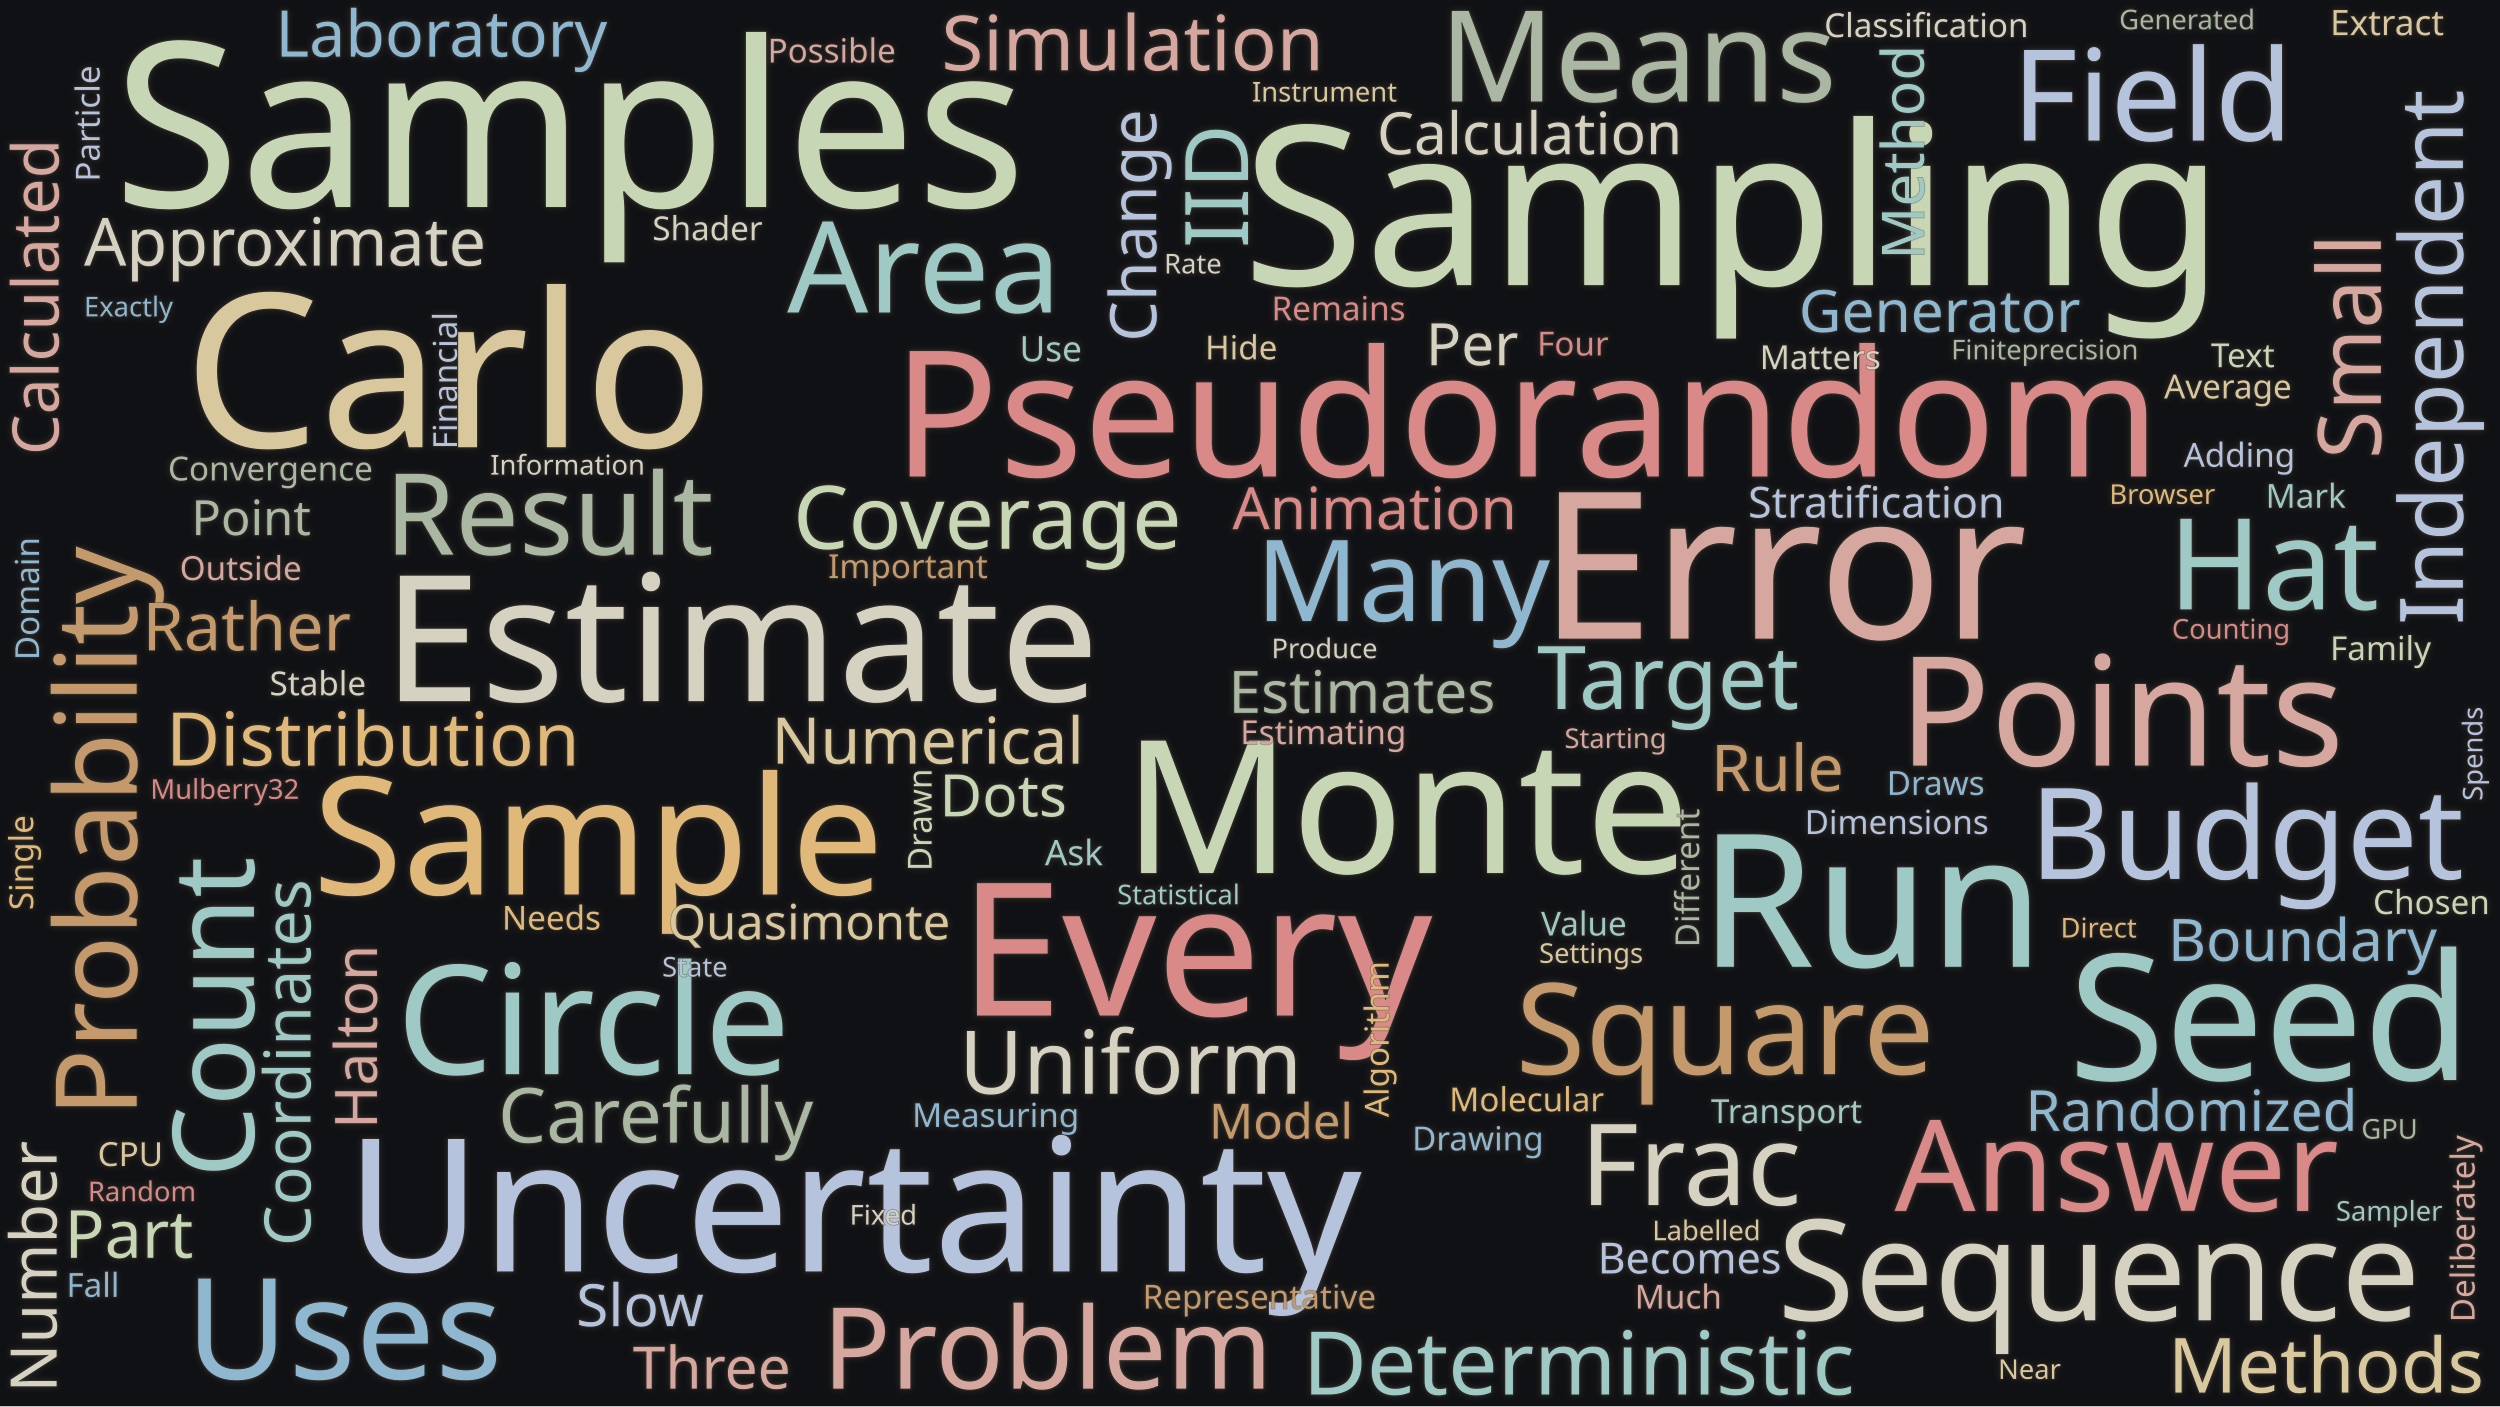
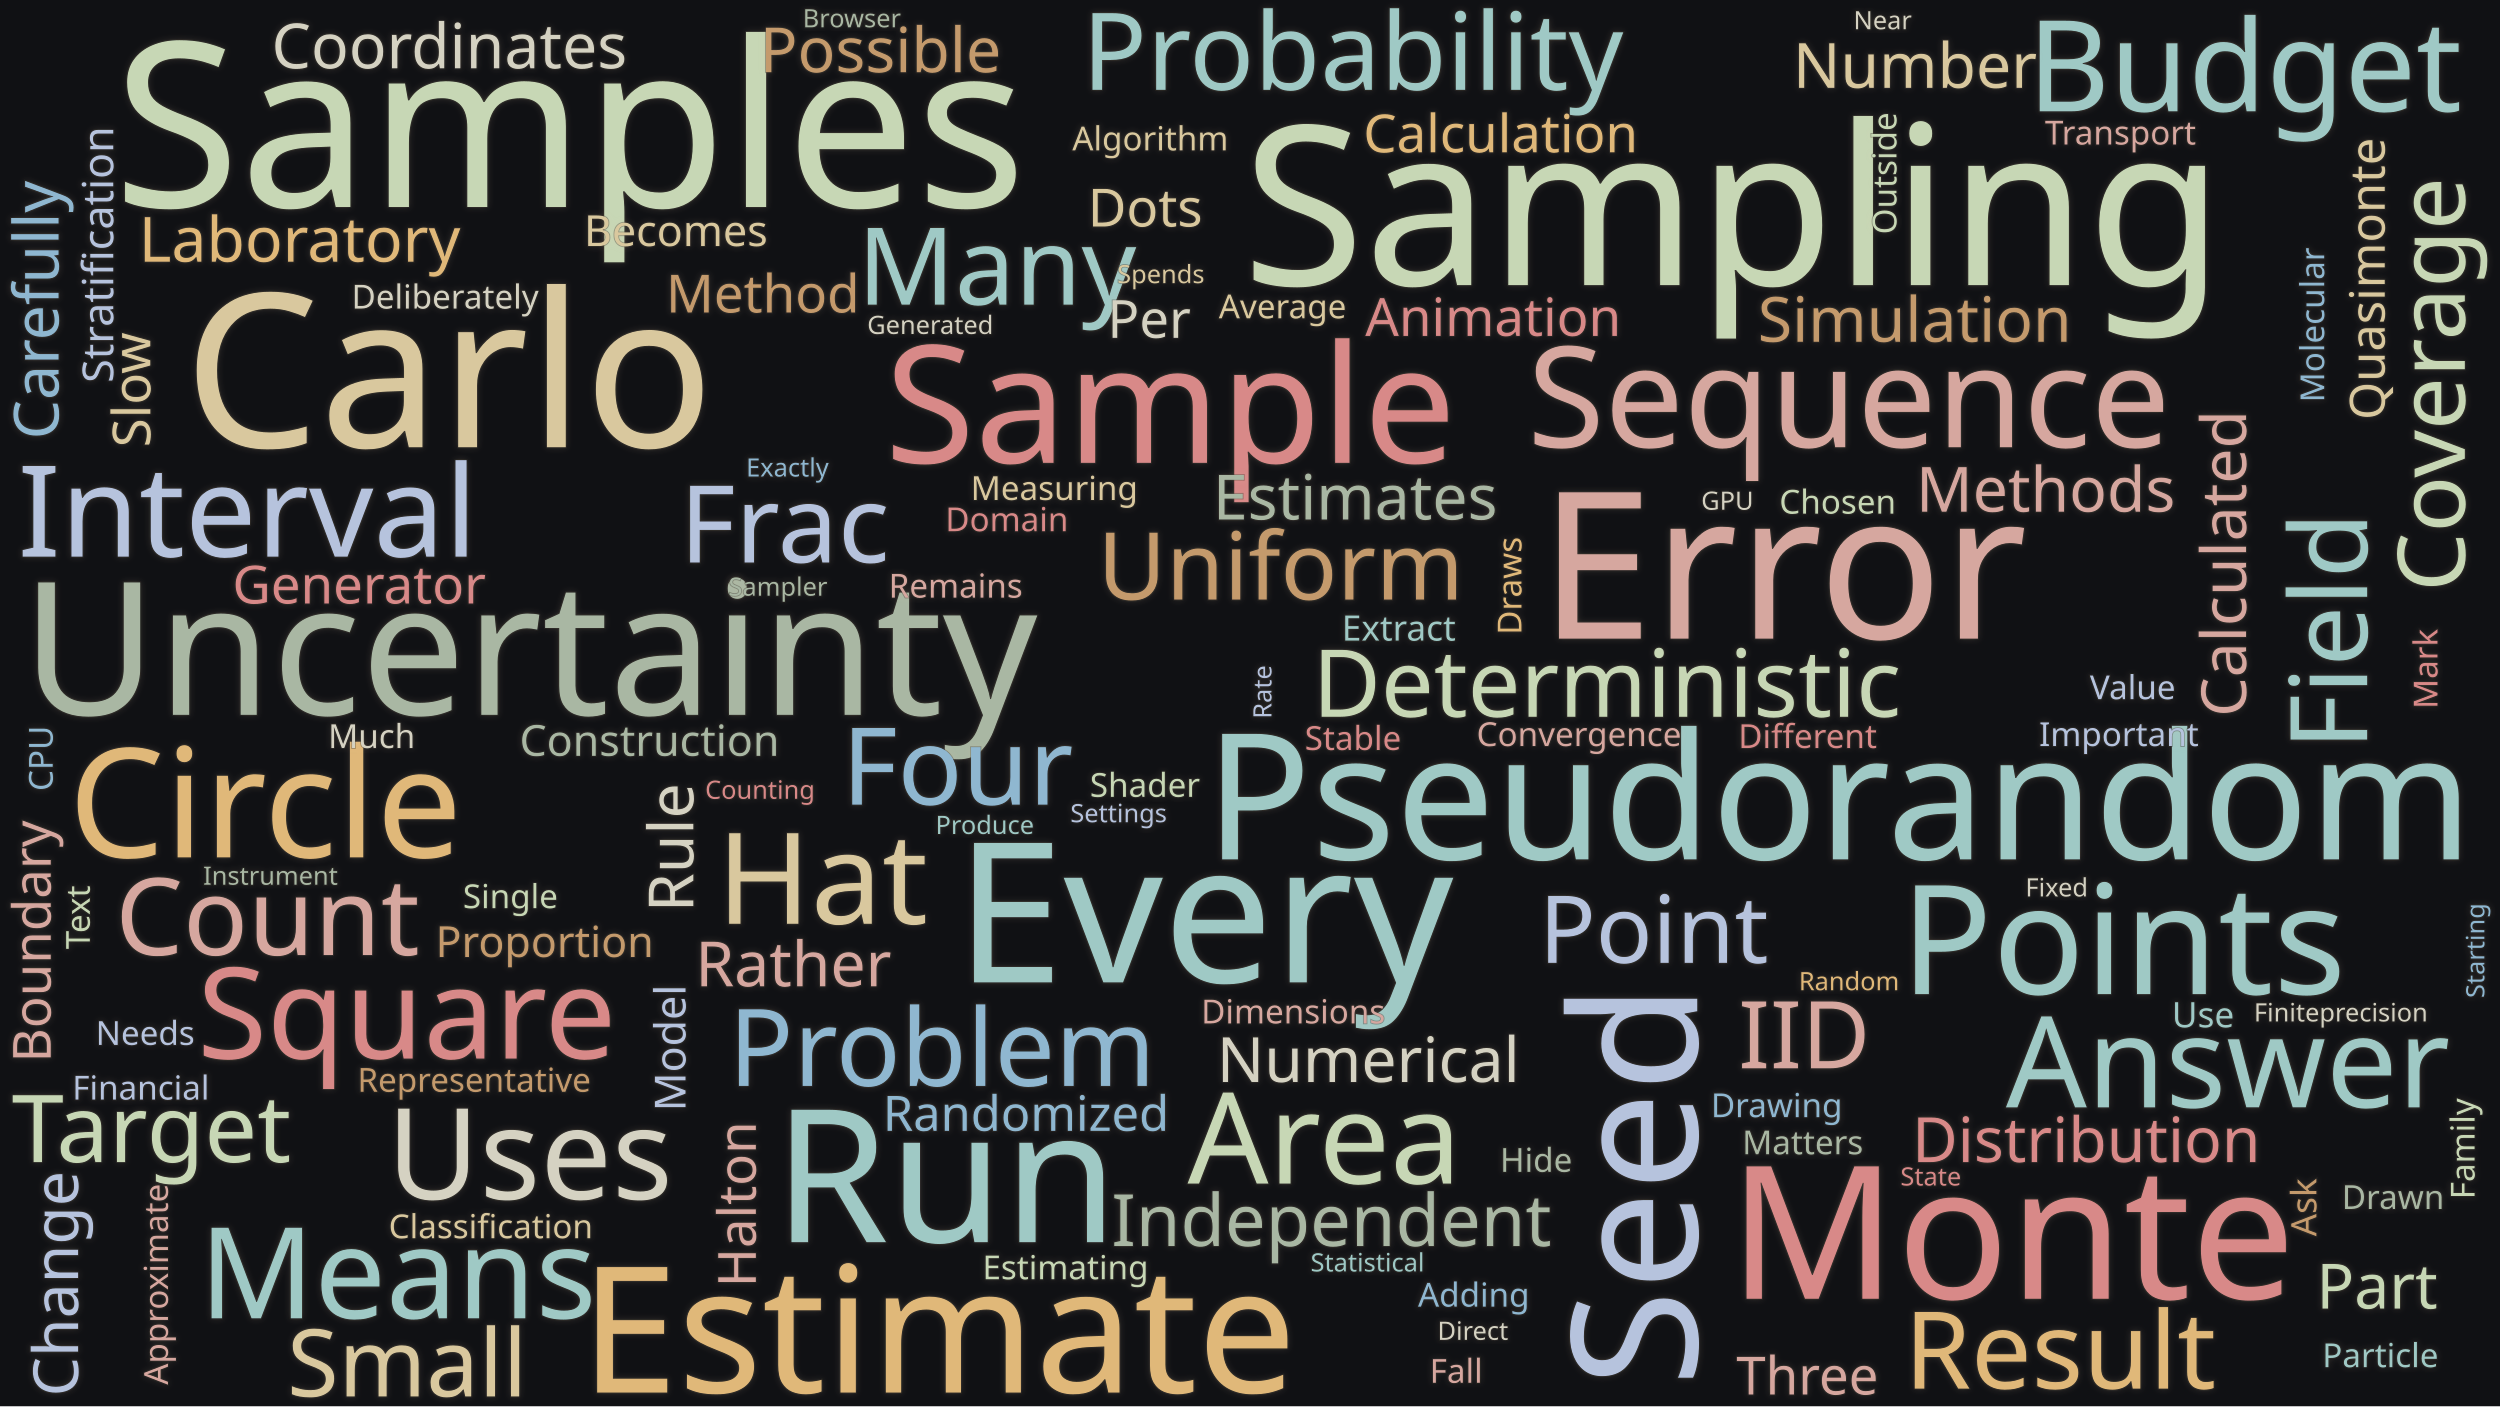
<svg xmlns="http://www.w3.org/2000/svg" role="img" aria-label="The Casino That Calculates: An Interactive Monte Carlo Laboratory" width="1280" height="720">
  <defs>
    <filter id="wordGlow" x="-20%" y="-20%" width="140%" height="140%">
      <feDropShadow dx="0" dy="0" stdDeviation="1.6" flood-color="#d8c7a1" flood-opacity="0.18" />
    </filter>
  </defs>
  <style>text { filter: url(#wordGlow); paint-order: stroke fill; stroke: rgba(16,17,20,.34); stroke-width: .9px; }</style>
  <style>text{font-family:'Droid Sans Mono';font-weight:normal;font-style:normal;}</style>
  <rect width="100%" height="100%" style="fill:#101114" />
  <text transform="translate(58,106)" font-size="118" style="fill:#c7d7b5">Samples</text>
  <text transform="translate(636,146)" font-size="114" style="fill:#c7d7b5">Sampling</text>
  <text transform="translate(94,229)" font-size="110" style="fill:#d9c89e">Carlo</text>
  <text transform="translate(788,327)" font-size="105" style="fill:#d6a79f">Error</text>
-   <text transform="translate(177,651)" font-size="95" style="fill:#b6c3dd">Uncertainty</text>
-   <text transform="translate(575,447)" font-size="95" style="fill:#c7d7b5">Monte</text>
-   <text transform="translate(491,520)" font-size="95" style="fill:#d88988">Every</text>
-   <text transform="translate(870,495)" font-size="95" style="fill:#9fc9c5">Run</text>
-   <text transform="translate(196,359)" font-size="90" style="fill:#d5d2c2">Estimate</text>
-   <text transform="translate(1059,553)" font-size="90" style="fill:#9fc9c5">Seed</text>
-   <text transform="translate(457,244)" font-size="90" style="fill:#d88988">Pseudorandom</text>
-   <text transform="translate(160,458)" font-size="84" style="fill:#e0b879">Sample</text>
-   <text transform="translate(203,550)" font-size="78" style="fill:#9fc9c5">Circle</text>
-   <text transform="translate(972,392)" font-size="78" style="fill:#d6a79f">Points</text>
-   <text transform="translate(95,706)" font-size="72" style="fill:#8fb7d0">Uses</text>
-   <text transform="translate(910,676)" font-size="72" style="fill:#d5d2c2">Sequence</text>
-   <text transform="translate(970,620)" font-size="65" style="fill:#d88988">Answer</text>
-   <text transform="translate(737,52)" font-size="65" style="fill:#a9b7a3">Means</text>
-   <text transform="translate(776,550)" font-size="65" style="fill:#c49a6c">Square</text>
-   <text transform="translate(1030,72)" font-size="65" style="fill:#b6c3dd">Field</text>
-   <text transform="translate(403,160)" font-size="65" style="fill:#9fc9c5">Area</text>
-   <text transform="translate(1110,312)" font-size="65" style="fill:#9fc9c5">Hat</text>
-   <text transform="translate(1039,450)" font-size="65" style="fill:#b6c3dd">Budget</text>
-   <text transform="translate(70,572) rotate(-90)" font-size="58" style="fill:#c49a6c">Probability</text>
-   <text transform="translate(643,318)" font-size="58" style="fill:#8fb7d0">Many</text>
-   <text transform="translate(421,711)" font-size="58" style="fill:#d6a79f">Problem</text>
-   <text transform="translate(130,603) rotate(-90)" font-size="58" style="fill:#9fc9c5">Count</text>
-   <text transform="translate(197,284)" font-size="58" style="fill:#a9b7a3">Result</text>
-   <text transform="translate(809,617)" font-size="58" style="fill:#d5d2c2">Frac</text>
-   <text transform="translate(667,714)" font-size="45" style="fill:#9fc9c5">Deterministic</text>
-   <text transform="translate(491,560)" font-size="45" style="fill:#d5d2c2">Uniform</text>
-   <text transform="translate(787,363)" font-size="45" style="fill:#9fc9c5">Target</text>
-   <text transform="translate(406,281)" font-size="45" style="fill:#c7d7b5">Coverage</text>
-   <text transform="translate(639,127) rotate(-90)" font-size="45" style="fill:#9fc9c5">IID</text>
-   <text transform="translate(1219,235) rotate(-90)" font-size="45" style="fill:#d6a79f">Small</text>
-   <text transform="translate(1261,320) rotate(-90)" font-size="45" style="fill:#b6c3dd">Independent</text>
-   <text transform="translate(1110,713)" font-size="39" style="fill:#d9c89e">Methods</text>
-   <text transform="translate(255,585)" font-size="39" style="fill:#a9b7a3">Carefully</text>
-   <text transform="translate(482,36)" font-size="39" style="fill:#d6a79f">Simulation</text>
-   <text transform="translate(85,392)" font-size="38" style="fill:#e0b879">Distribution</text>
-   <text transform="translate(43,136)" font-size="34" style="fill:#d5d2c2">Approximate</text>
-   <text transform="translate(33,644)" font-size="34" style="fill:#c7d7b5">Part</text>
-   <text transform="translate(73,333)" font-size="34" style="fill:#c49a6c">Rather</text>
-   <text transform="translate(141,29)" font-size="33" style="fill:#8fb7d0">Laboratory</text>
-   <text transform="translate(159,638) rotate(-90)" font-size="33" style="fill:#9fc9c5">Coordinates</text>
-   <text transform="translate(395,391)" font-size="33" style="fill:#d9c89e">Numerical</text>
-   <text transform="translate(30,233) rotate(-90)" font-size="33" style="fill:#d6a79f">Calculated</text>
-   <text transform="translate(592,175) rotate(-90)" font-size="33" style="fill:#b6c3dd">Change</text>
-   <text transform="translate(876,405)" font-size="33" style="fill:#c49a6c">Rule</text>
-   <text transform="translate(29,713) rotate(-90)" font-size="33" style="fill:#d5d2c2">Number</text>
-   <text transform="translate(629,365)" font-size="30" style="fill:#a9b7a3">Estimates</text>
-   <text transform="translate(705,79)" font-size="30" style="fill:#d5d2c2">Calculation</text>
-   <text transform="translate(631,271)" font-size="30" style="fill:#d88988">Animation</text>
-   <text transform="translate(1110,492)" font-size="30" style="fill:#8fb7d0">Boundary</text>
-   <text transform="translate(921,170)" font-size="30" style="fill:#8fb7d0">Generator</text>
-   <text transform="translate(985,133) rotate(-90)" font-size="30" style="fill:#9fc9c5">Method</text>
-   <text transform="translate(295,679)" font-size="30" style="fill:#b6c3dd">Slow</text>
-   <text transform="translate(481,418)" font-size="30" style="fill:#c7d7b5">Dots</text>
-   <text transform="translate(324,711)" font-size="30" style="fill:#d6a79f">Three</text>
-   <text transform="translate(730,187)" font-size="30" style="fill:#d5d2c2">Per</text>
-   <text transform="translate(193,578) rotate(-90)" font-size="30" style="fill:#d6a79f">Halton</text>
-   <text transform="translate(1037,579)" font-size="29" style="fill:#8fb7d0">Randomized</text>
-   <text transform="translate(342,481)" font-size="25" style="fill:#d9c89e">Quasimonte</text>
-   <text transform="translate(98,274)" font-size="25" style="fill:#a9b7a3">Point</text>
-   <text transform="translate(619,583)" font-size="25" style="fill:#c49a6c">Model</text>
-   <text transform="translate(895,265)" font-size="22" style="fill:#b6c3dd">Stratification</text>
-   <text transform="translate(818,652)" font-size="22" style="fill:#b6c3dd">Becomes</text>
-   <text transform="translate(1193,18)" font-size="18" style="fill:#d9c89e">Extract</text>
-   <text transform="translate(522,185)" font-size="18" style="fill:#9fc9c5">Use</text>
-   <text transform="translate(535,443)" font-size="18" style="fill:#9fc9c5">Ask</text>
-   <text transform="translate(585,670)" font-size="17" style="fill:#c49a6c">Representative</text>
-   <text transform="translate(424,296)" font-size="17" style="fill:#c49a6c">Important</text>
-   <text transform="translate(1118,239)" font-size="17" style="fill:#b6c3dd">Adding</text>
-   <text transform="translate(723,589)" font-size="17" style="fill:#8fb7d0">Drawing</text>
-   <text transform="translate(467,577)" font-size="17" style="fill:#8fb7d0">Measuring</text>
-   <text transform="translate(1108,204)" font-size="17" style="fill:#d9c89e">Average</text>
-   <text transform="translate(617,184)" font-size="17" style="fill:#d9c89e">Hide</text>
-   <text transform="translate(1267,677) rotate(-90)" font-size="17" style="fill:#d6a79f">Deliberately</text>
-   <text transform="translate(257,476)" font-size="17" style="fill:#e0b879">Needs</text>
-   <text transform="translate(789,479)" font-size="17" style="fill:#9fc9c5">Value</text>
-   <text transform="translate(86,246)" font-size="17" style="fill:#a9b7a3">Convergence</text>
-   <text transform="translate(1160,260)" font-size="17" style="fill:#9fc9c5">Mark</text>
-   <text transform="translate(92,297)" font-size="17" style="fill:#d6a79f">Outside</text>
-   <text transform="translate(934,19)" font-size="17" style="fill:#d5d2c2">Classification</text>
-   <text transform="translate(50,597)" font-size="17" style="fill:#d9c89e">CPU</text>
-   <text transform="translate(334,123)" font-size="17" style="fill:#d5d2c2">Shader</text>
-   <text transform="translate(966,407)" font-size="17" style="fill:#8fb7d0">Draws</text>
-   <text transform="translate(1193,338)" font-size="17" style="fill:#c7d7b5">Family</text>
-   <text transform="translate(17,466) rotate(-90)" font-size="17" style="fill:#e0b879">Single</text>
-   <text transform="translate(711,572) rotate(-90)" font-size="17" style="fill:#e0b879">Algorithm</text>
-   <text transform="translate(870,485) rotate(-90)" font-size="17" style="fill:#a9b7a3">Different</text>
-   <text transform="translate(51,93) rotate(-90)" font-size="17" style="fill:#b6c3dd">Particle</text>
-   <text transform="translate(234,230) rotate(-90)" font-size="17" style="fill:#b6c3dd">Financial</text>
-   <text transform="translate(742,569)" font-size="17" style="fill:#e0b879">Molecular</text>
-   <text transform="translate(876,575)" font-size="17" style="fill:#9fc9c5">Transport</text>
-   <text transform="translate(924,427)" font-size="17" style="fill:#b6c3dd">Dimensions</text>
-   <text transform="translate(20,338) rotate(-90)" font-size="17" style="fill:#8fb7d0">Domain</text>
-   <text transform="translate(393,32)" font-size="17" style="fill:#d6a79f">Possible</text>
-   <text transform="translate(837,670)" font-size="17" style="fill:#d6a79f">Much</text>
-   <text transform="translate(651,164)" font-size="17" style="fill:#d88988">Remains</text>
-   <text transform="translate(138,356)" font-size="17" style="fill:#d5d2c2">Stable</text>
-   <text transform="translate(635,381)" font-size="17" style="fill:#d6a79f">Estimating</text>
-   <text transform="translate(787,182)" font-size="17" style="fill:#d88988">Four</text>
-   <text transform="translate(1215,468)" font-size="17" style="fill:#c7d7b5">Chosen</text>
-   <text transform="translate(1132,188)" font-size="17" style="fill:#c7d7b5">Text</text>
-   <text transform="translate(477,446) rotate(-90)" font-size="17" style="fill:#c7d7b5">Drawn</text>
-   <text transform="translate(34,664)" font-size="17" style="fill:#8fb7d0">Fall</text>
-   <text transform="translate(901,189)" font-size="17" style="fill:#d5d2c2">Matters</text>
-   <text transform="translate(999,184)" font-size="14" style="fill:#a9b7a3">Finiteprecision</text>
-   <text transform="translate(651,337)" font-size="14" style="fill:#d5d2c2">Produce</text>
-   <text transform="translate(43,162)" font-size="14" style="fill:#8fb7d0">Exactly</text>
-   <text transform="translate(572,463)" font-size="14" style="fill:#9fc9c5">Statistical</text>
-   <text transform="translate(1112,327)" font-size="14" style="fill:#d88988">Counting</text>
-   <text transform="translate(1023,706)" font-size="14" style="fill:#d9c89e">Near</text>
-   <text transform="translate(1196,625)" font-size="14" style="fill:#9fc9c5">Sampler</text>
-   <text transform="translate(1055,480)" font-size="14" style="fill:#e0b879">Direct</text>
-   <text transform="translate(435,627)" font-size="14" style="fill:#d5d2c2">Fixed</text>
-   <text transform="translate(788,493)" font-size="14" style="fill:#d9c89e">Settings</text>
-   <text transform="translate(801,383)" font-size="14" style="fill:#d6a79f">Starting</text>
-   <text transform="translate(339,500)" font-size="14" style="fill:#b6c3dd">State</text>
-   <text transform="translate(45,615)" font-size="14" style="fill:#d88988">Random</text>
-   <text transform="translate(1080,258)" font-size="14" style="fill:#e0b879">Browser</text>
-   <text transform="translate(1085,15)" font-size="14" style="fill:#a9b7a3">Generated</text>
-   <text transform="translate(596,140)" font-size="14" style="fill:#d5d2c2">Rate</text>
-   <text transform="translate(1271,410) rotate(-90)" font-size="14" style="fill:#b6c3dd">Spends</text>
-   <text transform="translate(641,52)" font-size="14" style="fill:#d9c89e">Instrument</text>
-   <text transform="translate(1209,583)" font-size="14" style="fill:#a9b7a3">GPU</text>
-   <text transform="translate(251,243)" font-size="14" style="fill:#d5d2c2">Information</text>
-   <text transform="translate(846,635)" font-size="14" style="fill:#d9c89e">Labelled</text>
-   <text transform="translate(77,409)" font-size="14" style="fill:#d88988">Mulberry32</text>
+   <text transform="translate(489,503)" font-size="100" style="fill:#9fc9c5">Every</text>
+   <text transform="translate(11,366)" font-size="95" style="fill:#a9b7a3">Uncertainty</text>
+   <text transform="translate(885,665)" font-size="95" style="fill:#d88988">Monte</text>
+   <text transform="translate(396,636)" font-size="95" style="fill:#9fc9c5">Run</text>
+   <text transform="translate(297,713)" font-size="90" style="fill:#e0b879">Estimate</text>
+   <text transform="translate(869,710) rotate(-90)" font-size="90" style="fill:#b6c3dd">Seed</text>
+   <text transform="translate(617,440)" font-size="90" style="fill:#9fc9c5">Pseudorandom</text>
+   <text transform="translate(453,237)" font-size="84" style="fill:#d88988">Sample</text>
+   <text transform="translate(35,439)" font-size="78" style="fill:#e0b879">Circle</text>
+   <text transform="translate(973,509)" font-size="78" style="fill:#9fc9c5">Points</text>
+   <text transform="translate(782,229)" font-size="72" style="fill:#d6a79f">Sequence</text>
+   <text transform="translate(198,614)" font-size="65" style="fill:#d5d2c2">Uses</text>
+   <text transform="translate(1027,567)" font-size="65" style="fill:#9fc9c5">Answer</text>
+   <text transform="translate(102,675)" font-size="65" style="fill:#9fc9c5">Means</text>
+   <text transform="translate(101,542)" font-size="65" style="fill:#d88988">Square</text>
+   <text transform="translate(608,606)" font-size="65" style="fill:#c7d7b5">Area</text>
+   <text transform="translate(367,473)" font-size="65" style="fill:#d9c89e">Hat</text>
+   <text transform="translate(1038,57)" font-size="65" style="fill:#9fc9c5">Budget</text>
+   <text transform="translate(9,285)" font-size="65" style="fill:#b6c3dd">Interval</text>
+   <text transform="translate(554,46)" font-size="55" style="fill:#9fc9c5">Probability</text>
+   <text transform="translate(439,156)" font-size="55" style="fill:#9fc9c5">Many</text>
+   <text transform="translate(373,556)" font-size="55" style="fill:#8fb7d0">Problem</text>
+   <text transform="translate(59,489)" font-size="55" style="fill:#d6a79f">Count</text>
+   <text transform="translate(1212,384) rotate(-90)" font-size="55" style="fill:#9fc9c5">Field</text>
+   <text transform="translate(975,711)" font-size="55" style="fill:#e0b879">Result</text>
+   <text transform="translate(431,412)" font-size="55" style="fill:#8fb7d0">Four</text>
+   <text transform="translate(348,288)" font-size="55" style="fill:#b6c3dd">Frac</text>
+   <text transform="translate(672,367)" font-size="48" style="fill:#c7d7b5">Deterministic</text>
+   <text transform="translate(562,307)" font-size="48" style="fill:#c49a6c">Uniform</text>
+   <text transform="translate(6,595)" font-size="48" style="fill:#c7d7b5">Target</text>
+   <text transform="translate(1262,303) rotate(-90)" font-size="48" style="fill:#c7d7b5">Coverage</text>
+   <text transform="translate(890,547)" font-size="48" style="fill:#d6a79f">IID</text>
+   <text transform="translate(788,493)" font-size="48" style="fill:#b6c3dd">Point</text>
+   <text transform="translate(147,715)" font-size="48" style="fill:#d9c89e">Small</text>
+   <text transform="translate(569,638)" font-size="37" style="fill:#a9b7a3">Independent</text>
+   <text transform="translate(981,262)" font-size="32" style="fill:#d6a79f">Methods</text>
+   <text transform="translate(30,225) rotate(-90)" font-size="32" style="fill:#8fb7d0">Carefully</text>
+   <text transform="translate(900,175)" font-size="32" style="fill:#c49a6c">Simulation</text>
+   <text transform="translate(979,595)" font-size="32" style="fill:#d88988">Distribution</text>
+   <text transform="translate(1186,670)" font-size="32" style="fill:#c7d7b5">Part</text>
+   <text transform="translate(356,505)" font-size="32" style="fill:#d6a79f">Rather</text>
+   <text transform="translate(71,134)" font-size="32" style="fill:#e0b879">Laboratory</text>
+   <text transform="translate(139,35)" font-size="32" style="fill:#d5d2c2">Coordinates</text>
+   <text transform="translate(623,554)" font-size="32" style="fill:#d5d2c2">Numerical</text>
+   <text transform="translate(1150,367) rotate(-90)" font-size="32" style="fill:#d6a79f">Calculated</text>
+   <text transform="translate(40,715) rotate(-90)" font-size="32" style="fill:#b6c3dd">Change</text>
+   <text transform="translate(389,37)" font-size="32" style="fill:#c49a6c">Possible</text>
+   <text transform="translate(355,467) rotate(-90)" font-size="32" style="fill:#d5d2c2">Rule</text>
+   <text transform="translate(918,45)" font-size="32" style="fill:#d9c89e">Number</text>
+   <text transform="translate(621,266)" font-size="32" style="fill:#a9b7a3">Estimates</text>
+   <text transform="translate(698,78)" font-size="27" style="fill:#e0b879">Calculation</text>
+   <text transform="translate(699,172)" font-size="27" style="fill:#d88988">Animation</text>
+   <text transform="translate(26,544) rotate(-90)" font-size="27" style="fill:#d6a79f">Boundary</text>
+   <text transform="translate(119,309)" font-size="27" style="fill:#d88988">Generator</text>
+   <text transform="translate(341,160)" font-size="27" style="fill:#c49a6c">Method</text>
+   <text transform="translate(77,229) rotate(-90)" font-size="27" style="fill:#d9c89e">Slow</text>
+   <text transform="translate(557,116)" font-size="27" style="fill:#d9c89e">Dots</text>
+   <text transform="translate(889,714)" font-size="27" style="fill:#d6a79f">Three</text>
+   <text transform="translate(567,173)" font-size="27" style="fill:#d5d2c2">Per</text>
+   <text transform="translate(387,659) rotate(-90)" font-size="27" style="fill:#d6a79f">Halton</text>
+   <text transform="translate(452,579)" font-size="25" style="fill:#8fb7d0">Randomized</text>
+   <text transform="translate(1221,215) rotate(-90)" font-size="25" style="fill:#d9c89e">Quasimonte</text>
+   <text transform="translate(266,387)" font-size="22" style="fill:#a9b7a3">Construction</text>
+   <text transform="translate(223,490)" font-size="22" style="fill:#c49a6c">Proportion</text>
+   <text transform="translate(351,569) rotate(-90)" font-size="22" style="fill:#b6c3dd">Model</text>
+   <text transform="translate(58,196) rotate(-90)" font-size="22" style="fill:#b6c3dd">Stratification</text>
+   <text transform="translate(299,126)" font-size="22" style="fill:#d9c89e">Becomes</text>
+   <text transform="translate(687,328)" font-size="18" style="fill:#9fc9c5">Extract</text>
+   <text transform="translate(1112,526)" font-size="18" style="fill:#9fc9c5">Use</text>
+   <text transform="translate(1186,633) rotate(-90)" font-size="18" style="fill:#c49a6c">Ask</text>
+   <text transform="translate(183,559)" font-size="17" style="fill:#c49a6c">Representative</text>
+   <text transform="translate(1044,382)" font-size="17" style="fill:#b6c3dd">Important</text>
+   <text transform="translate(726,669)" font-size="17" style="fill:#8fb7d0">Adding</text>
+   <text transform="translate(876,572)" font-size="17" style="fill:#8fb7d0">Drawing</text>
+   <text transform="translate(497,256)" font-size="17" style="fill:#d9c89e">Measuring</text>
+   <text transform="translate(624,163)" font-size="17" style="fill:#d9c89e">Average</text>
+   <text transform="translate(86,709) rotate(-90)" font-size="17" style="fill:#d6a79f">Approximate</text>
+   <text transform="translate(768,600)" font-size="17" style="fill:#a9b7a3">Hide</text>
+   <text transform="translate(180,158)" font-size="17" style="fill:#d5d2c2">Deliberately</text>
+   <text transform="translate(49,535)" font-size="17" style="fill:#b6c3dd">Needs</text>
+   <text transform="translate(1070,358)" font-size="17" style="fill:#b6c3dd">Value</text>
+   <text transform="translate(756,382)" font-size="17" style="fill:#d6a79f">Convergence</text>
+   <text transform="translate(1248,363) rotate(-90)" font-size="17" style="fill:#d88988">Mark</text>
+   <text transform="translate(971,120) rotate(-90)" font-size="17" style="fill:#c7d7b5">Outside</text>
+   <text transform="translate(199,634)" font-size="17" style="fill:#d9c89e">Classification</text>
+   <text transform="translate(27,405) rotate(-90)" font-size="17" style="fill:#8fb7d0">CPU</text>
+   <text transform="translate(558,408)" font-size="17" style="fill:#c7d7b5">Shader</text>
+   <text transform="translate(779,325) rotate(-90)" font-size="17" style="fill:#e0b879">Draws</text>
+   <text transform="translate(1267,614) rotate(-90)" font-size="17" style="fill:#c7d7b5">Family</text>
+   <text transform="translate(237,465)" font-size="17" style="fill:#c7d7b5">Single</text>
+   <text transform="translate(549,77)" font-size="17" style="fill:#d9c89e">Algorithm</text>
+   <text transform="translate(890,383)" font-size="17" style="fill:#d88988">Different</text>
+   <text transform="translate(1189,700)" font-size="17" style="fill:#9fc9c5">Particle</text>
+   <text transform="translate(37,563)" font-size="17" style="fill:#b6c3dd">Financial</text>
+   <text transform="translate(1190,206) rotate(-90)" font-size="17" style="fill:#8fb7d0">Molecular</text>
+   <text transform="translate(1047,74)" font-size="17" style="fill:#d6a79f">Transport</text>
+   <text transform="translate(615,524)" font-size="17" style="fill:#d6a79f">Dimensions</text>
+   <text transform="translate(484,272)" font-size="17" style="fill:#d88988">Domain</text>
+   <text transform="translate(168,383)" font-size="17" style="fill:#d5d2c2">Much</text>
+   <text transform="translate(455,306)" font-size="17" style="fill:#d6a79f">Remains</text>
+   <text transform="translate(668,384)" font-size="17" style="fill:#d88988">Stable</text>
+   <text transform="translate(503,655)" font-size="17" style="fill:#c7d7b5">Estimating</text>
+   <text transform="translate(911,263)" font-size="17" style="fill:#c7d7b5">Chosen</text>
+   <text transform="translate(46,486) rotate(-90)" font-size="17" style="fill:#c7d7b5">Text</text>
+   <text transform="translate(1199,619)" font-size="17" style="fill:#a9b7a3">Drawn</text>
+   <text transform="translate(732,708)" font-size="17" style="fill:#d6a79f">Fall</text>
+   <text transform="translate(892,591)" font-size="17" style="fill:#a9b7a3">Matters</text>
+   <text transform="translate(1154,523)" font-size="13" style="fill:#d5d2c2">Finiteprecision</text>
+   <text transform="translate(479,427)" font-size="13" style="fill:#9fc9c5">Produce</text>
+   <text transform="translate(382,244)" font-size="13" style="fill:#8fb7d0">Exactly</text>
+   <text transform="translate(671,651)" font-size="13" style="fill:#9fc9c5">Statistical</text>
+   <text transform="translate(361,409)" font-size="13" style="fill:#d88988">Counting</text>
+   <text transform="translate(949,15)" font-size="13" style="fill:#d5d2c2">Near</text>
+   <text transform="translate(373,305)" font-size="13" style="fill:#a9b7a3">Sampler</text>
+   <text transform="translate(736,686)" font-size="13" style="fill:#d5d2c2">Direct</text>
+   <text transform="translate(1037,459)" font-size="13" style="fill:#d5d2c2">Fixed</text>
+   <text transform="translate(548,421)" font-size="13" style="fill:#b6c3dd">Settings</text>
+   <text transform="translate(1272,511) rotate(-90)" font-size="13" style="fill:#8fb7d0">Starting</text>
+   <text transform="translate(973,607)" font-size="13" style="fill:#d88988">State</text>
+   <text transform="translate(921,507)" font-size="13" style="fill:#e0b879">Random</text>
+   <text transform="translate(411,14)" font-size="13" style="fill:#a9b7a3">Browser</text>
+   <text transform="translate(444,171)" font-size="13" style="fill:#d5d2c2">Generated</text>
+   <text transform="translate(651,368) rotate(-90)" font-size="13" style="fill:#b6c3dd">Rate</text>
+   <text transform="translate(572,145)" font-size="13" style="fill:#d9c89e">Spends</text>
+   <text transform="translate(104,453)" font-size="13" style="fill:#a9b7a3">Instrument</text>
+   <text transform="translate(871,261)" font-size="13" style="fill:#d5d2c2">GPU</text>
</svg>
